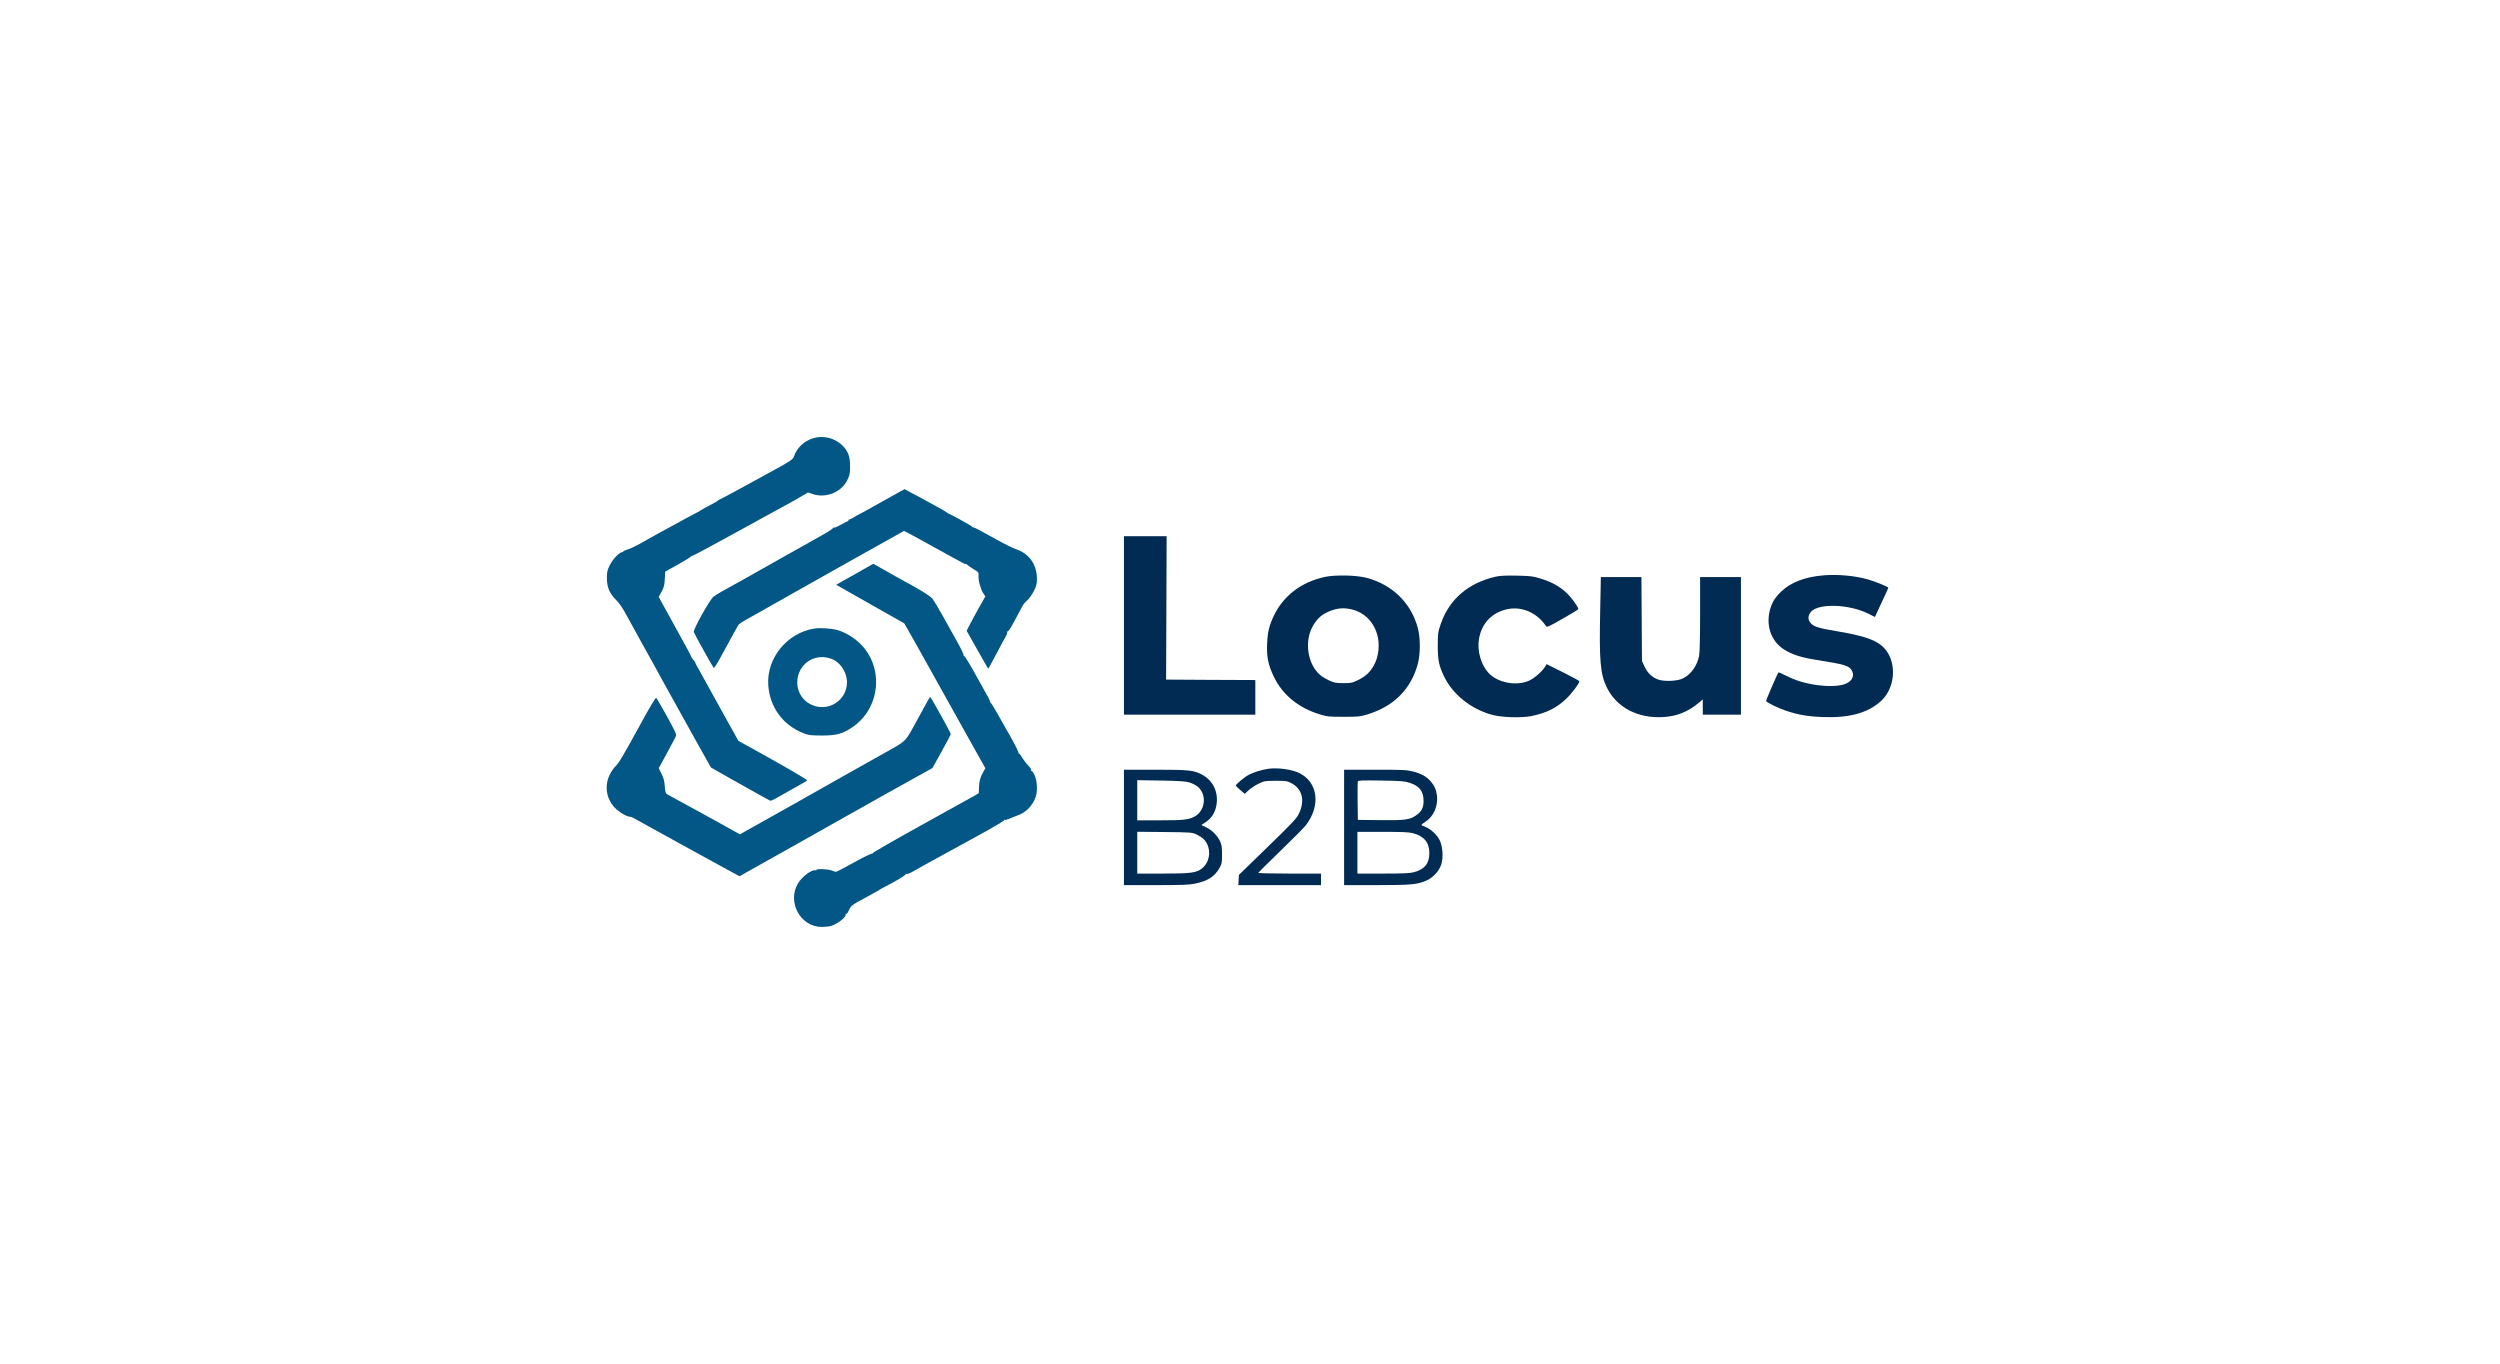
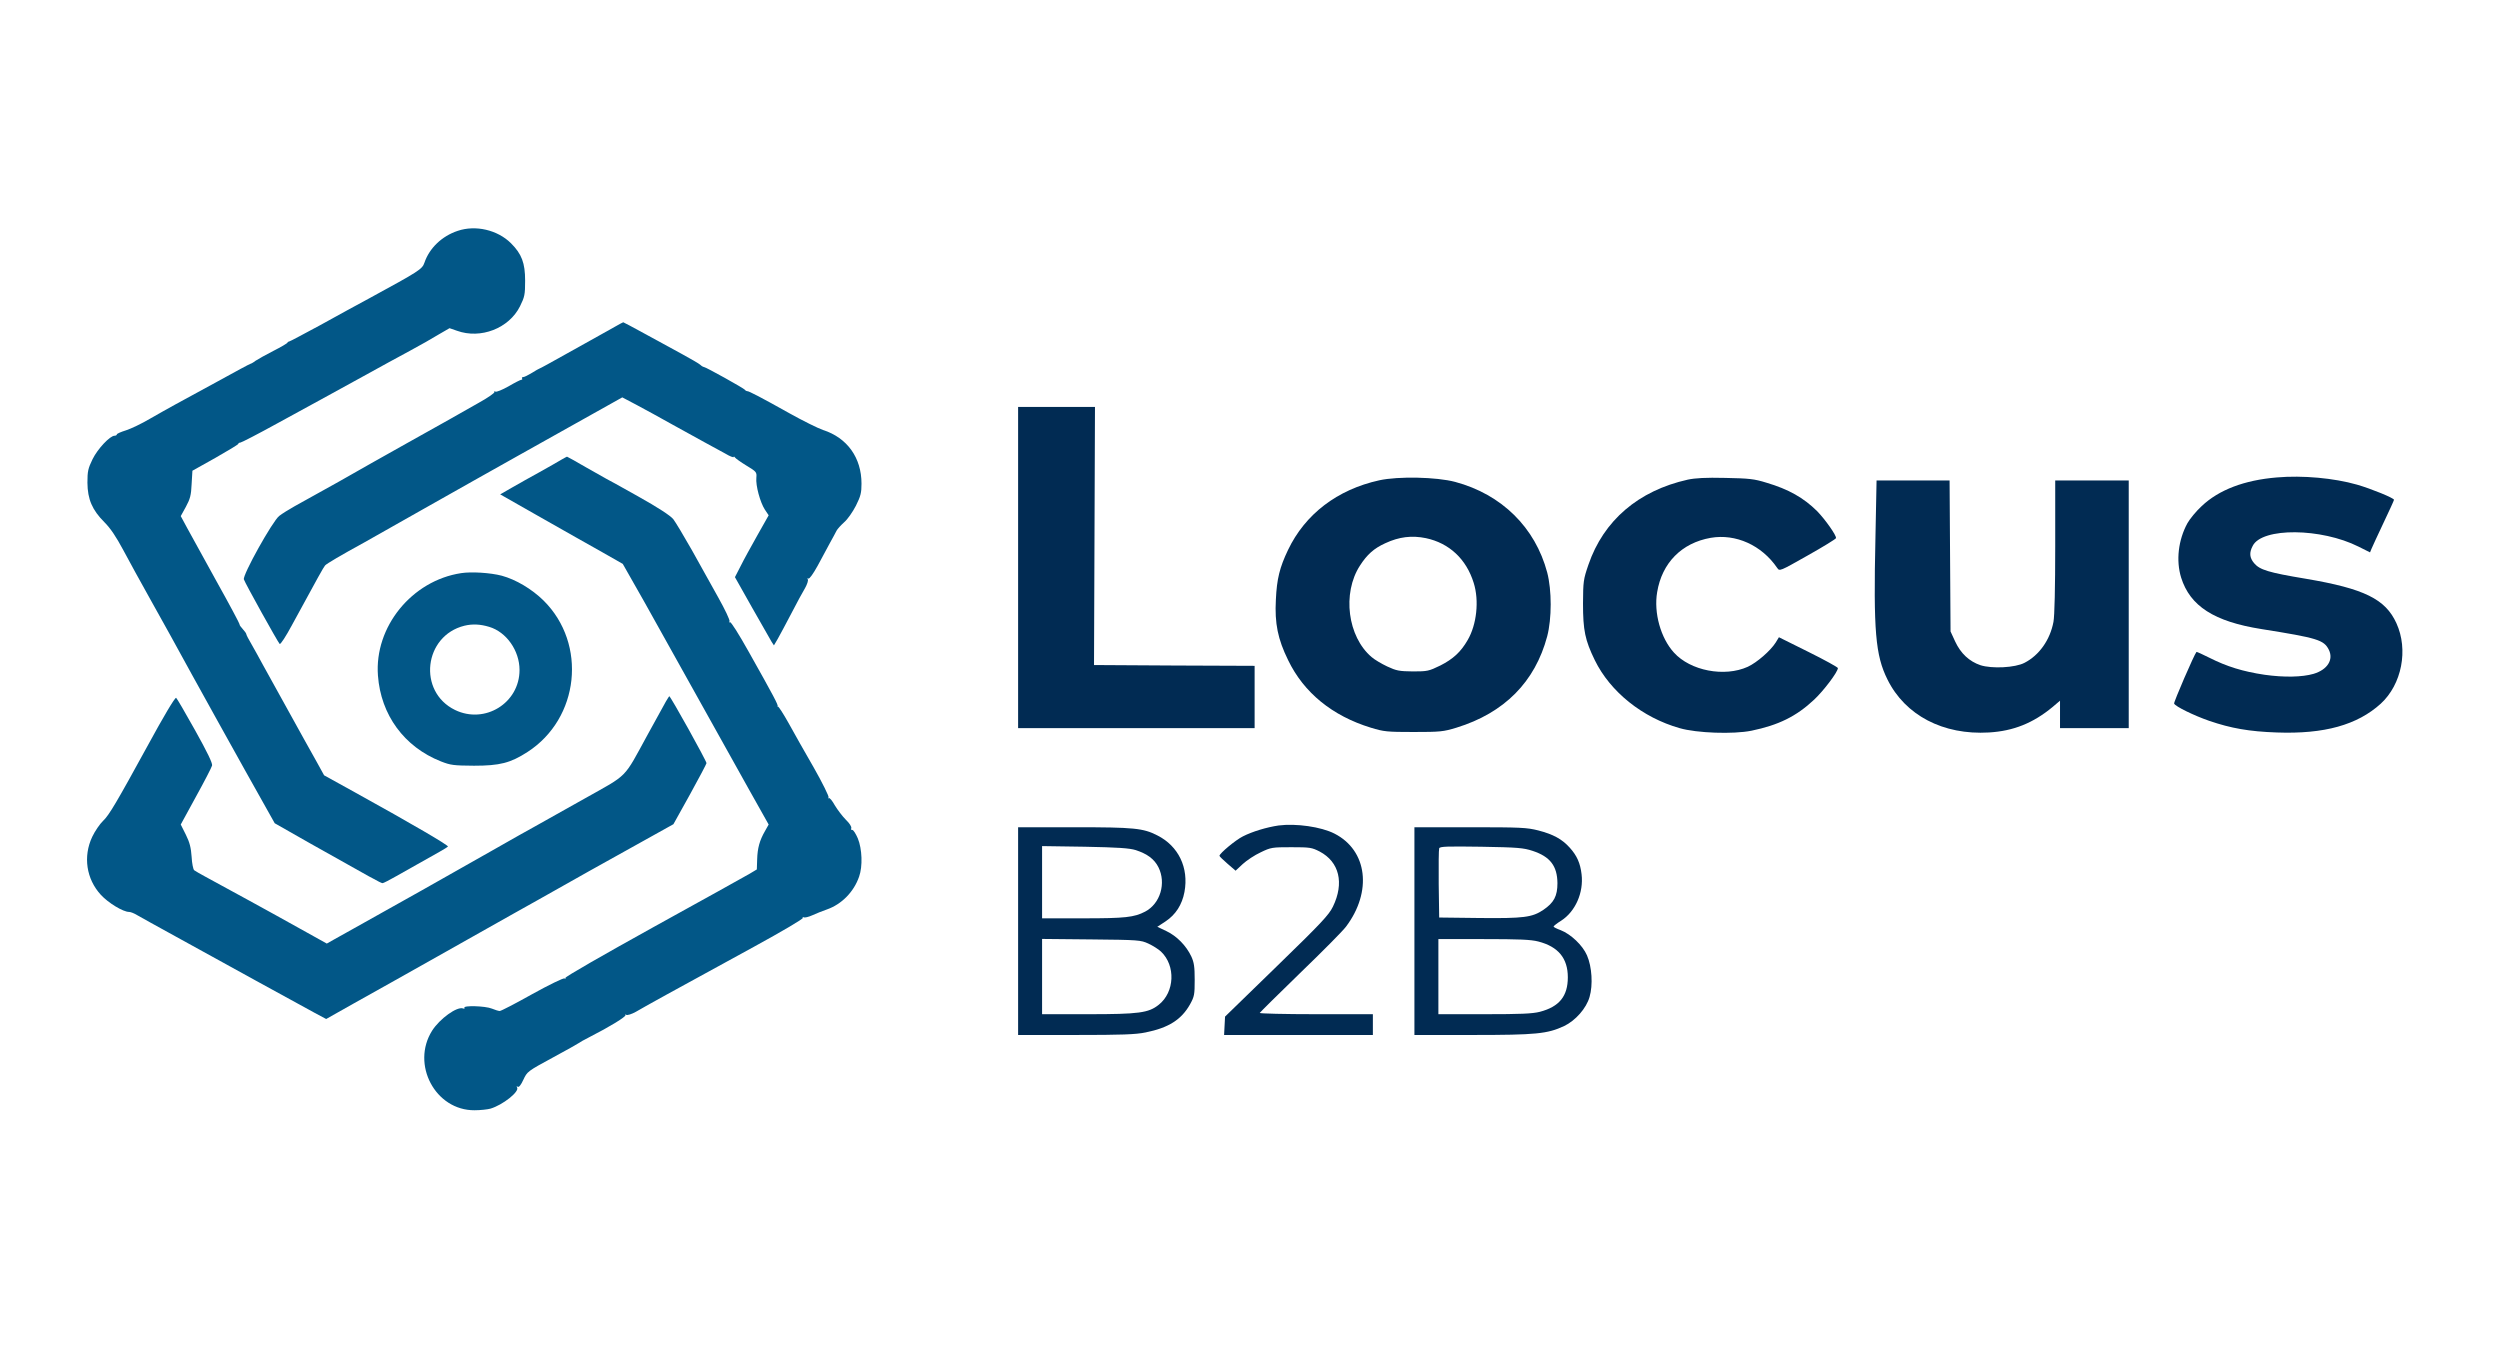
- <svg xmlns="http://www.w3.org/2000/svg" version="1.0" width="2816pt" height="1536pt" viewBox="0 0 2816 1536" preserveAspectRatio="xMidYMid meet">
-   <g transform="translate(0,1536) scale(0.1,-0.1)" stroke="none">
+ <svg xmlns="http://www.w3.org/2000/svg" version="1.0" width="2816pt" height="1536pt" viewBox="450 0 2000 1536" preserveAspectRatio="xMidYMid meet">
+   <g transform="translate(-1090,2136) scale(0.18,-0.18)" stroke="none">
    <path d="M9153 10422 c-99 -33 -177 -108 -208 -199 -14 -41 -31 -52 -345 -223 -69 -37 -208 -113 -309 -169 -102 -55 -188 -101 -192 -101 -4 0 -9 -3 -11 -7 -1 -5 -41 -28 -88 -52 -47 -24 -97 -52 -112 -62 -14 -11 -29 -19 -32 -19 -3 0 -95 -49 -203 -109 -109 -59 -229 -125 -268 -146 -38 -21 -110 -61 -160 -90 -49 -29 -116 -61 -147 -71 -32 -10 -58 -21 -58 -26 0 -4 -6 -8 -14 -8 -29 0 -106 -82 -138 -147 -28 -58 -32 -75 -32 -147 1 -104 30 -171 106 -247 38 -38 73 -90 118 -174 35 -66 113 -208 173 -315 60 -107 176 -316 257 -465 82 -148 231 -418 333 -600 l185 -330 218 -124 c387 -218 446 -251 457 -251 5 0 44 20 86 44 42 24 99 56 126 71 127 71 191 107 197 114 7 6 -216 137 -585 341 l-190 105 -44 80 c-25 44 -61 109 -81 145 -156 282 -229 414 -260 470 -19 36 -50 91 -68 123 -19 32 -34 61 -34 66 0 4 -10 18 -22 31 -13 14 -22 27 -20 30 1 3 -62 122 -142 265 -79 143 -162 294 -185 336 l-41 76 32 58 c27 50 33 73 36 142 l5 84 143 80 c79 45 144 84 144 88 0 4 6 8 13 8 6 0 109 53 227 118 118 65 244 134 280 153 36 20 151 83 255 140 105 58 240 132 300 164 61 33 141 78 178 101 l69 40 46 -16 c149 -54 326 15 395 153 29 59 32 73 32 160 0 111 -21 167 -89 235 -84 83 -221 115 -333 77z" fill="#025787" />
    <path d="M10135 9821 c-27 -15 -72 -41 -100 -56 -27 -15 -121 -68 -208 -116 -87 -49 -160 -89 -163 -89 -2 0 -23 -12 -47 -27 -23 -14 -47 -26 -54 -26 -7 0 -10 -4 -7 -9 3 -4 1 -8 -5 -8 -5 0 -41 -18 -80 -41 -39 -22 -76 -37 -82 -33 -7 4 -9 3 -6 -2 3 -6 -42 -37 -100 -69 -59 -33 -143 -81 -187 -106 -45 -25 -162 -91 -261 -146 -156 -87 -295 -166 -425 -240 -34 -19 -146 -81 -277 -154 -36 -20 -79 -47 -97 -61 -42 -33 -230 -370 -221 -397 7 -23 212 -392 224 -404 5 -5 39 47 78 120 163 300 196 359 206 371 9 11 101 65 247 145 30 17 199 112 375 212 176 100 444 250 595 335 151 84 358 200 459 257 l184 103 91 -48 c50 -27 152 -82 226 -124 74 -41 167 -92 205 -113 39 -21 94 -51 123 -67 28 -17 52 -26 52 -21 0 4 4 3 8 -3 4 -6 36 -29 72 -51 63 -38 65 -41 62 -76 -5 -49 24 -154 53 -199 l24 -36 -70 -124 c-38 -68 -86 -154 -105 -193 l-36 -70 107 -190 c59 -104 114 -201 122 -214 l15 -23 24 41 c13 23 51 94 85 159 33 64 72 136 86 159 13 23 21 48 17 54 -4 7 -3 9 4 5 6 -3 30 30 58 81 26 49 61 113 77 143 17 30 35 64 41 76 6 11 28 35 48 53 21 18 53 64 73 103 30 60 35 81 35 138 0 162 -89 287 -241 336 -30 10 -125 57 -211 105 -175 98 -255 140 -264 138 -4 0 -10 3 -13 8 -7 10 -246 143 -257 143 -4 0 -15 6 -23 14 -9 8 -61 38 -116 68 -55 30 -159 87 -231 126 -73 40 -133 72 -135 72 -2 0 -26 -13 -54 -29z" fill="#025787" />
    <path d="M12660 8315 l0 -1005 740 0 740 0 0 195 0 195 -502 2 -503 3 3 808 3 807 -241 0 -240 0 0 -1005z" fill="#012B53" />
    <path d="M9800 8989 c-19 -12 -80 -46 -135 -77 -55 -30 -133 -74 -173 -97 l-73 -42 218 -124 c120 -68 234 -133 254 -144 20 -11 94 -53 165 -93 l130 -74 134 -236 c73 -130 223 -399 333 -597 110 -198 256 -459 323 -579 l123 -219 -23 -41 c-34 -59 -47 -107 -49 -178 l-2 -62 -45 -27 c-25 -15 -296 -165 -602 -334 -312 -173 -555 -312 -551 -318 3 -6 1 -7 -5 -3 -7 4 -97 -40 -202 -98 -105 -59 -196 -106 -204 -106 -7 0 -30 7 -49 15 -41 17 -182 21 -172 5 3 -5 0 -7 -8 -4 -38 14 -146 -64 -194 -139 -133 -211 20 -500 266 -498 36 0 81 5 99 10 77 23 182 106 167 132 -5 8 -4 10 4 5 7 -5 20 11 35 44 24 51 26 53 183 138 87 47 160 88 163 91 3 3 34 21 70 39 122 62 230 128 223 137 -5 4 -2 5 5 1 7 -4 33 4 60 19 88 51 187 105 739 407 177 97 310 175 306 181 -3 6 -1 7 5 3 6 -3 30 2 54 13 24 11 64 27 90 36 93 32 170 110 203 206 23 64 19 173 -8 239 -13 30 -28 54 -35 53 -6 -2 -9 4 -6 11 3 9 -11 31 -34 53 -21 21 -52 62 -69 90 -16 29 -33 50 -38 45 -4 -4 -5 -2 -1 5 3 6 -38 90 -92 185 -55 95 -126 221 -159 281 -33 59 -63 105 -66 102 -4 -3 -5 -2 -2 2 5 7 -21 57 -183 345 -60 107 -109 185 -115 181 -6 -3 -7 -1 -3 5 4 7 -28 74 -70 149 -42 76 -117 210 -166 298 -50 88 -102 175 -116 193 -18 22 -94 72 -221 143 -107 60 -195 109 -197 109 -1 0 -57 32 -124 70 -67 39 -123 70 -123 69 -1 0 -18 -9 -37 -20z" fill="#025787" />
    <path d="M20537 8879 c-203 -17 -362 -77 -470 -179 -35 -32 -75 -81 -90 -108 -57 -105 -72 -233 -39 -340 56 -178 206 -275 503 -322 352 -56 390 -68 421 -129 31 -62 -8 -125 -95 -151 -72 -21 -185 -23 -306 -6 -136 20 -238 52 -345 106 -44 22 -81 39 -82 37 -14 -15 -143 -314 -140 -323 7 -18 124 -75 219 -108 137 -47 251 -67 423 -73 298 -11 504 47 651 180 132 121 174 338 98 504 -69 151 -201 216 -567 278 -235 39 -288 56 -323 97 -29 34 -32 66 -9 109 59 116 429 112 662 -5 l72 -36 9 22 c5 13 39 85 75 162 36 76 66 141 66 145 0 11 -142 69 -232 95 -144 41 -339 59 -501 45z" fill="#012B53" />
    <path d="M14920 8861 c-263 -58 -464 -212 -571 -436 -52 -109 -70 -180 -76 -311 -8 -148 12 -247 77 -379 98 -203 276 -348 517 -422 82 -25 101 -27 268 -27 167 0 186 2 268 27 299 92 492 286 568 572 29 111 29 288 0 399 -75 282 -285 489 -576 567 -116 31 -357 36 -475 10z m292 -362 c146 -31 253 -131 299 -280 35 -111 19 -261 -38 -358 -43 -75 -92 -119 -171 -159 -72 -35 -81 -37 -171 -37 -86 1 -103 4 -161 31 -36 17 -80 43 -98 59 -150 127 -185 399 -73 572 45 70 88 108 158 140 88 41 167 50 255 32z" fill="#012B53" />
    <path d="M16850 8865 c-308 -69 -526 -255 -621 -532 -32 -93 -33 -105 -34 -243 0 -168 13 -230 74 -355 97 -198 298 -359 531 -425 107 -31 335 -39 449 -16 169 35 280 89 392 194 60 56 149 174 149 198 0 5 -83 51 -184 101 l-185 92 -20 -33 c-33 -52 -117 -125 -175 -152 -146 -66 -359 -25 -462 89 -83 91 -127 249 -105 378 30 183 153 308 335 340 157 27 319 -46 416 -188 15 -22 15 -22 190 77 96 54 176 103 178 109 5 15 -68 118 -119 170 -83 82 -177 136 -316 177 -77 24 -109 27 -258 30 -123 3 -188 -1 -235 -11z" fill="#012B53" />
    <path d="M18025 8503 c-13 -585 0 -737 75 -888 111 -225 349 -349 635 -332 154 9 277 59 398 159 l47 40 0 -86 0 -86 215 0 215 0 0 775 0 775 -230 0 -230 0 0 -413 c0 -255 -4 -436 -11 -472 -21 -112 -89 -209 -181 -256 -59 -31 -204 -38 -276 -15 -70 24 -123 73 -158 148 l-29 63 -3 473 -3 472 -228 0 -229 0 -7 -357z" fill="#012B53" />
    <path d="M9174 8280 c-308 -47 -543 -336 -520 -641 18 -246 164 -446 394 -537 61 -24 80 -26 207 -27 162 0 228 17 335 86 325 210 374 676 101 947 -74 73 -174 132 -262 156 -73 19 -191 26 -255 16z m176 -336 c108 -32 190 -149 190 -270 0 -207 -217 -341 -404 -250 -235 115 -195 464 59 527 50 12 99 10 155 -7z" fill="#025787" />
    <path d="M10456 7477 c-10 -17 -61 -111 -114 -207 -155 -283 -116 -244 -399 -403 -137 -77 -273 -153 -303 -170 -30 -16 -154 -86 -275 -155 -199 -114 -676 -382 -865 -487 -41 -23 -95 -53 -120 -67 l-46 -26 -124 69 c-69 39 -158 88 -198 110 -40 22 -112 61 -160 88 -103 56 -194 106 -277 151 -33 18 -65 36 -71 41 -6 5 -14 43 -16 84 -4 57 -12 90 -36 138 l-32 64 95 174 c53 96 98 183 101 195 4 14 -30 84 -107 222 -62 111 -115 202 -118 202 -9 0 -76 -112 -181 -305 -189 -345 -239 -431 -276 -465 -20 -19 -51 -64 -68 -100 -58 -123 -37 -264 54 -363 47 -51 139 -107 177 -107 10 0 32 -9 50 -20 18 -10 126 -71 240 -133 114 -63 341 -188 503 -277 162 -89 328 -180 367 -201 l73 -39 172 97 c95 53 349 195 563 316 215 121 410 231 435 245 25 14 96 54 159 89 186 106 443 249 650 364 l194 108 104 187 c57 103 103 191 103 195 0 14 -225 419 -233 419 -1 0 -10 -15 -21 -33z" fill="#025787" />
    <path d="M14290 6701 c-75 -11 -164 -38 -223 -68 -45 -22 -147 -107 -147 -122 0 -3 23 -26 50 -49 l51 -44 45 42 c25 23 75 56 112 73 64 31 72 32 192 32 117 0 128 -2 177 -27 123 -65 155 -197 83 -345 -26 -53 -73 -103 -353 -375 l-322 -313 -3 -57 -3 -58 466 0 465 0 0 65 0 65 -356 0 c-196 0 -354 4 -352 8 2 4 116 117 253 250 138 133 267 263 287 290 165 219 134 477 -72 582 -84 43 -241 65 -350 51z" fill="#012B53" />
    <path d="M12660 6040 l0 -650 360 0 c288 0 376 3 438 16 144 29 224 80 278 176 27 49 29 61 29 153 0 81 -4 109 -21 146 -32 68 -91 128 -156 159 l-57 27 52 34 c63 42 103 104 118 184 28 151 -37 287 -170 354 -88 45 -144 51 -518 51 l-353 0 0 -650z m736 507 c73 -24 116 -56 142 -107 50 -100 12 -228 -83 -278 -69 -36 -125 -42 -387 -42 l-258 0 0 226 0 226 268 -4 c210 -4 278 -9 318 -21z m79 -585 c28 -13 63 -35 79 -50 93 -88 86 -254 -14 -333 -64 -51 -124 -59 -442 -59 l-288 0 0 236 0 235 308 -3 c296 -3 309 -4 357 -26z" fill="#012B53" />
    <path d="M15140 6040 l0 -650 365 0 c397 0 467 7 572 56 71 34 139 111 159 182 22 75 15 189 -16 260 -27 63 -101 133 -165 158 -25 9 -45 19 -44 23 0 3 21 20 47 36 89 57 142 176 128 291 -8 69 -29 116 -73 165 -49 55 -105 85 -198 109 -71 18 -111 20 -427 20 l-348 0 0 -650z m740 502 c109 -36 154 -94 155 -202 0 -81 -22 -122 -88 -167 -70 -47 -122 -54 -402 -51 l-250 3 -3 210 c-1 115 0 216 3 223 4 12 50 13 263 10 229 -4 264 -7 322 -26z m35 -567 c125 -32 185 -105 185 -224 0 -118 -53 -184 -175 -216 -47 -12 -120 -15 -347 -15 l-288 0 0 235 0 235 283 0 c221 0 296 -3 342 -15z" fill="#012B53" />
  </g>
</svg>
